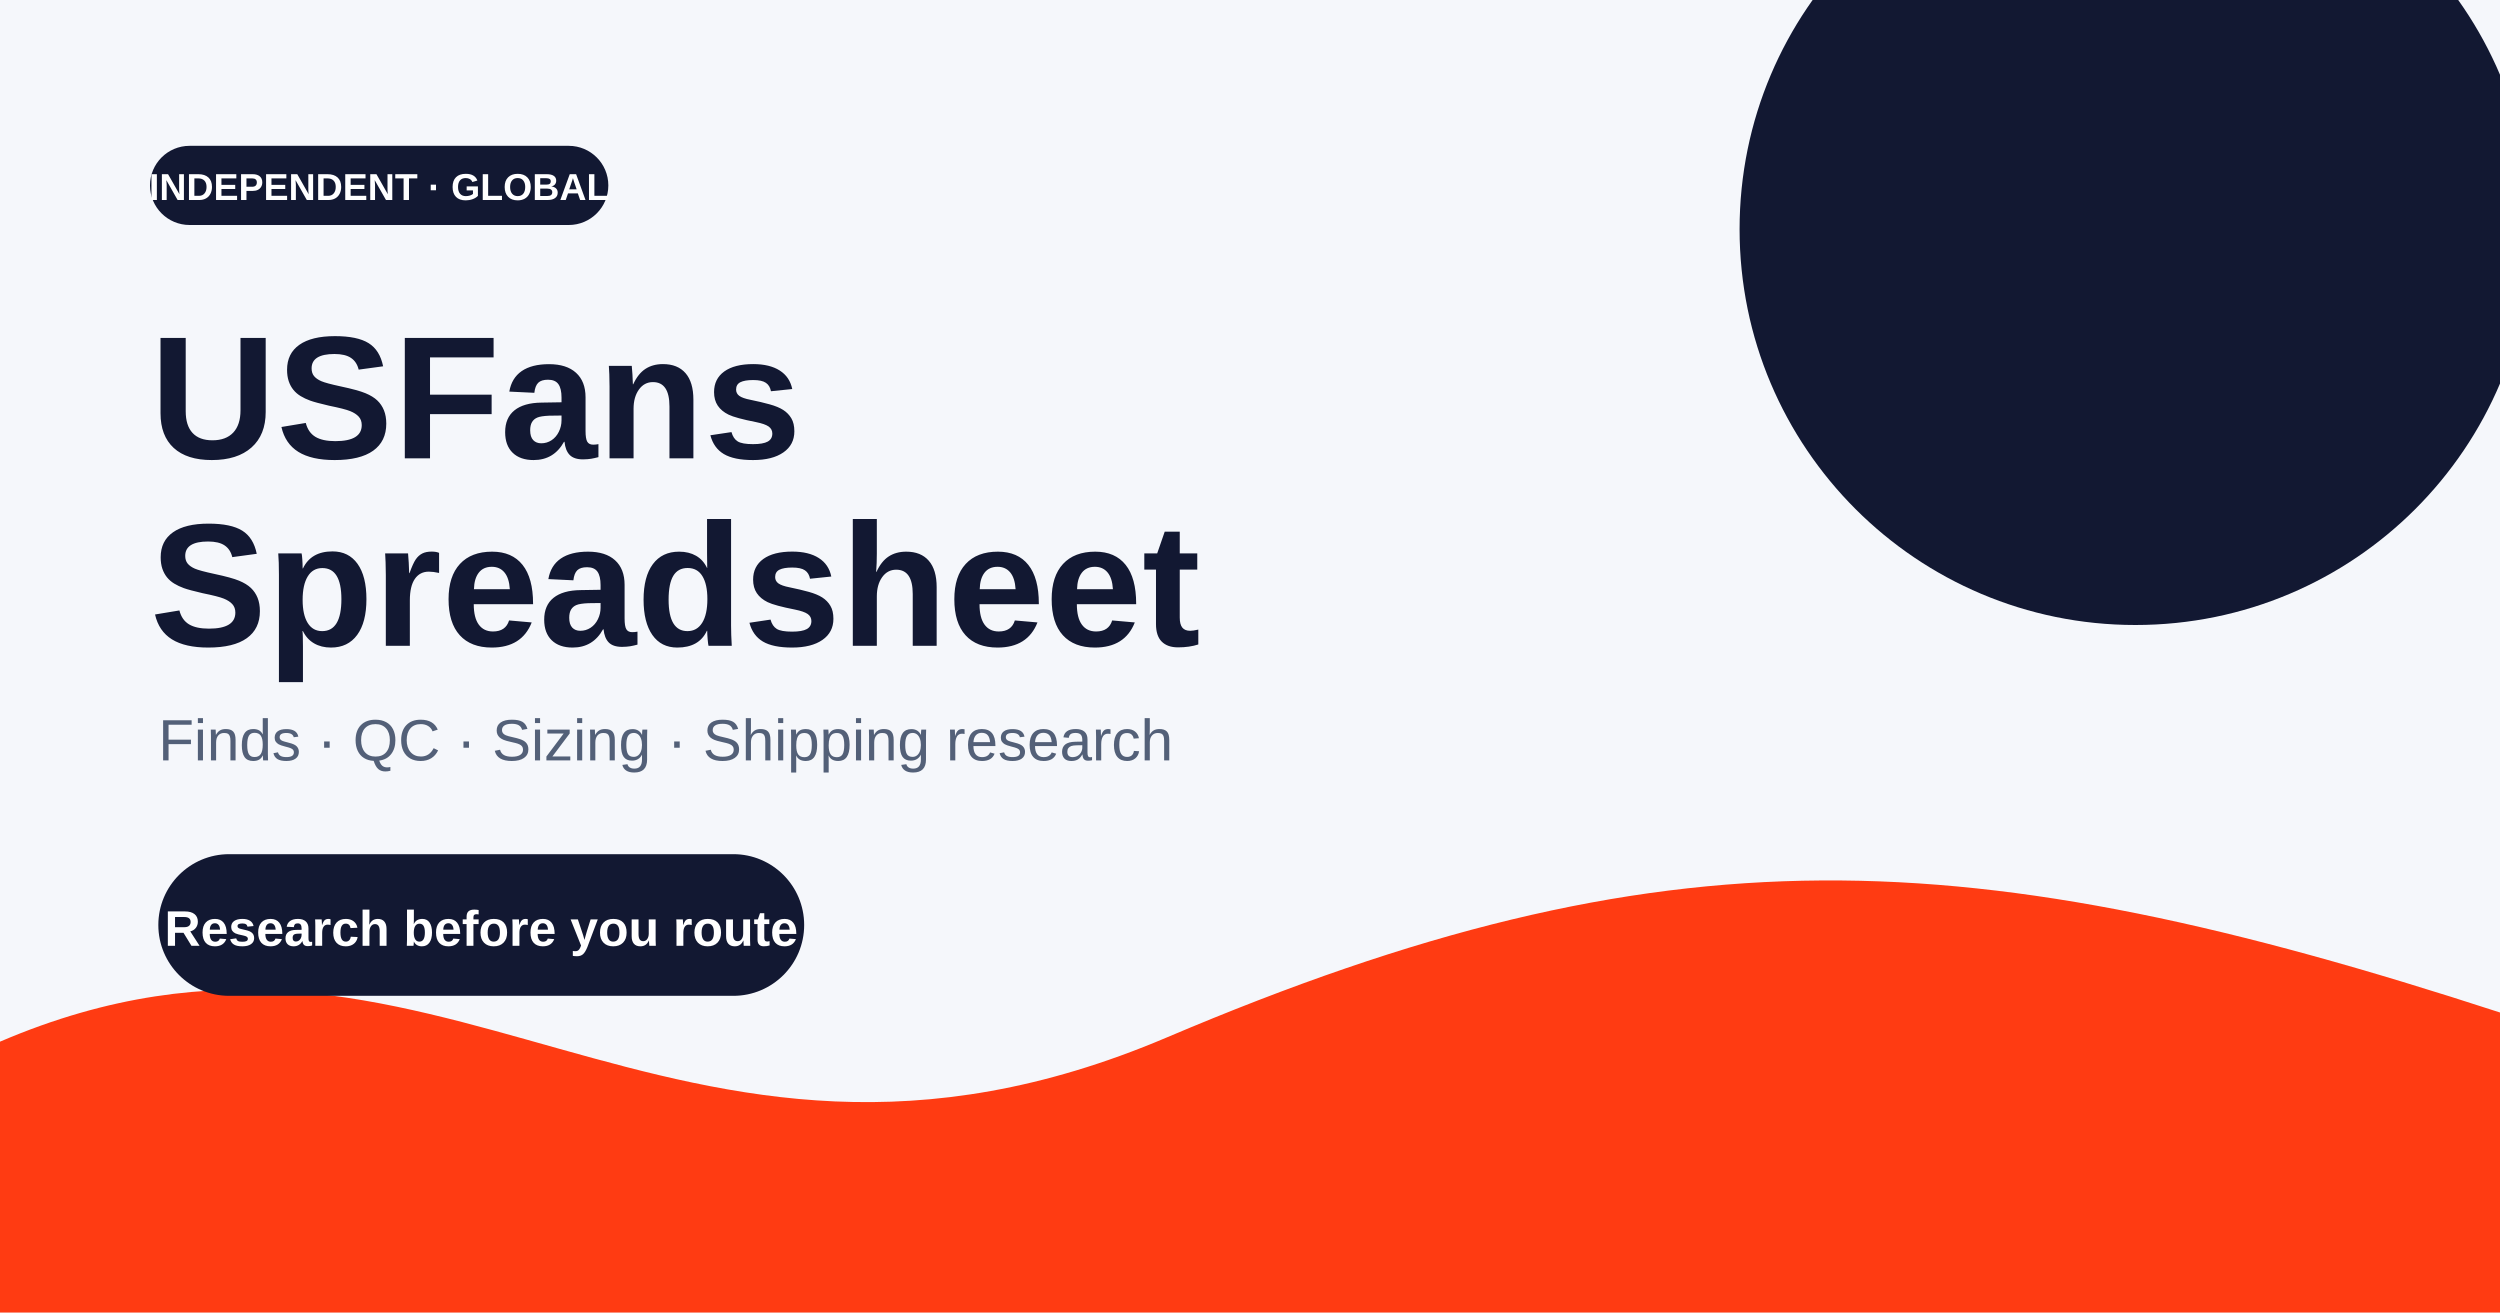
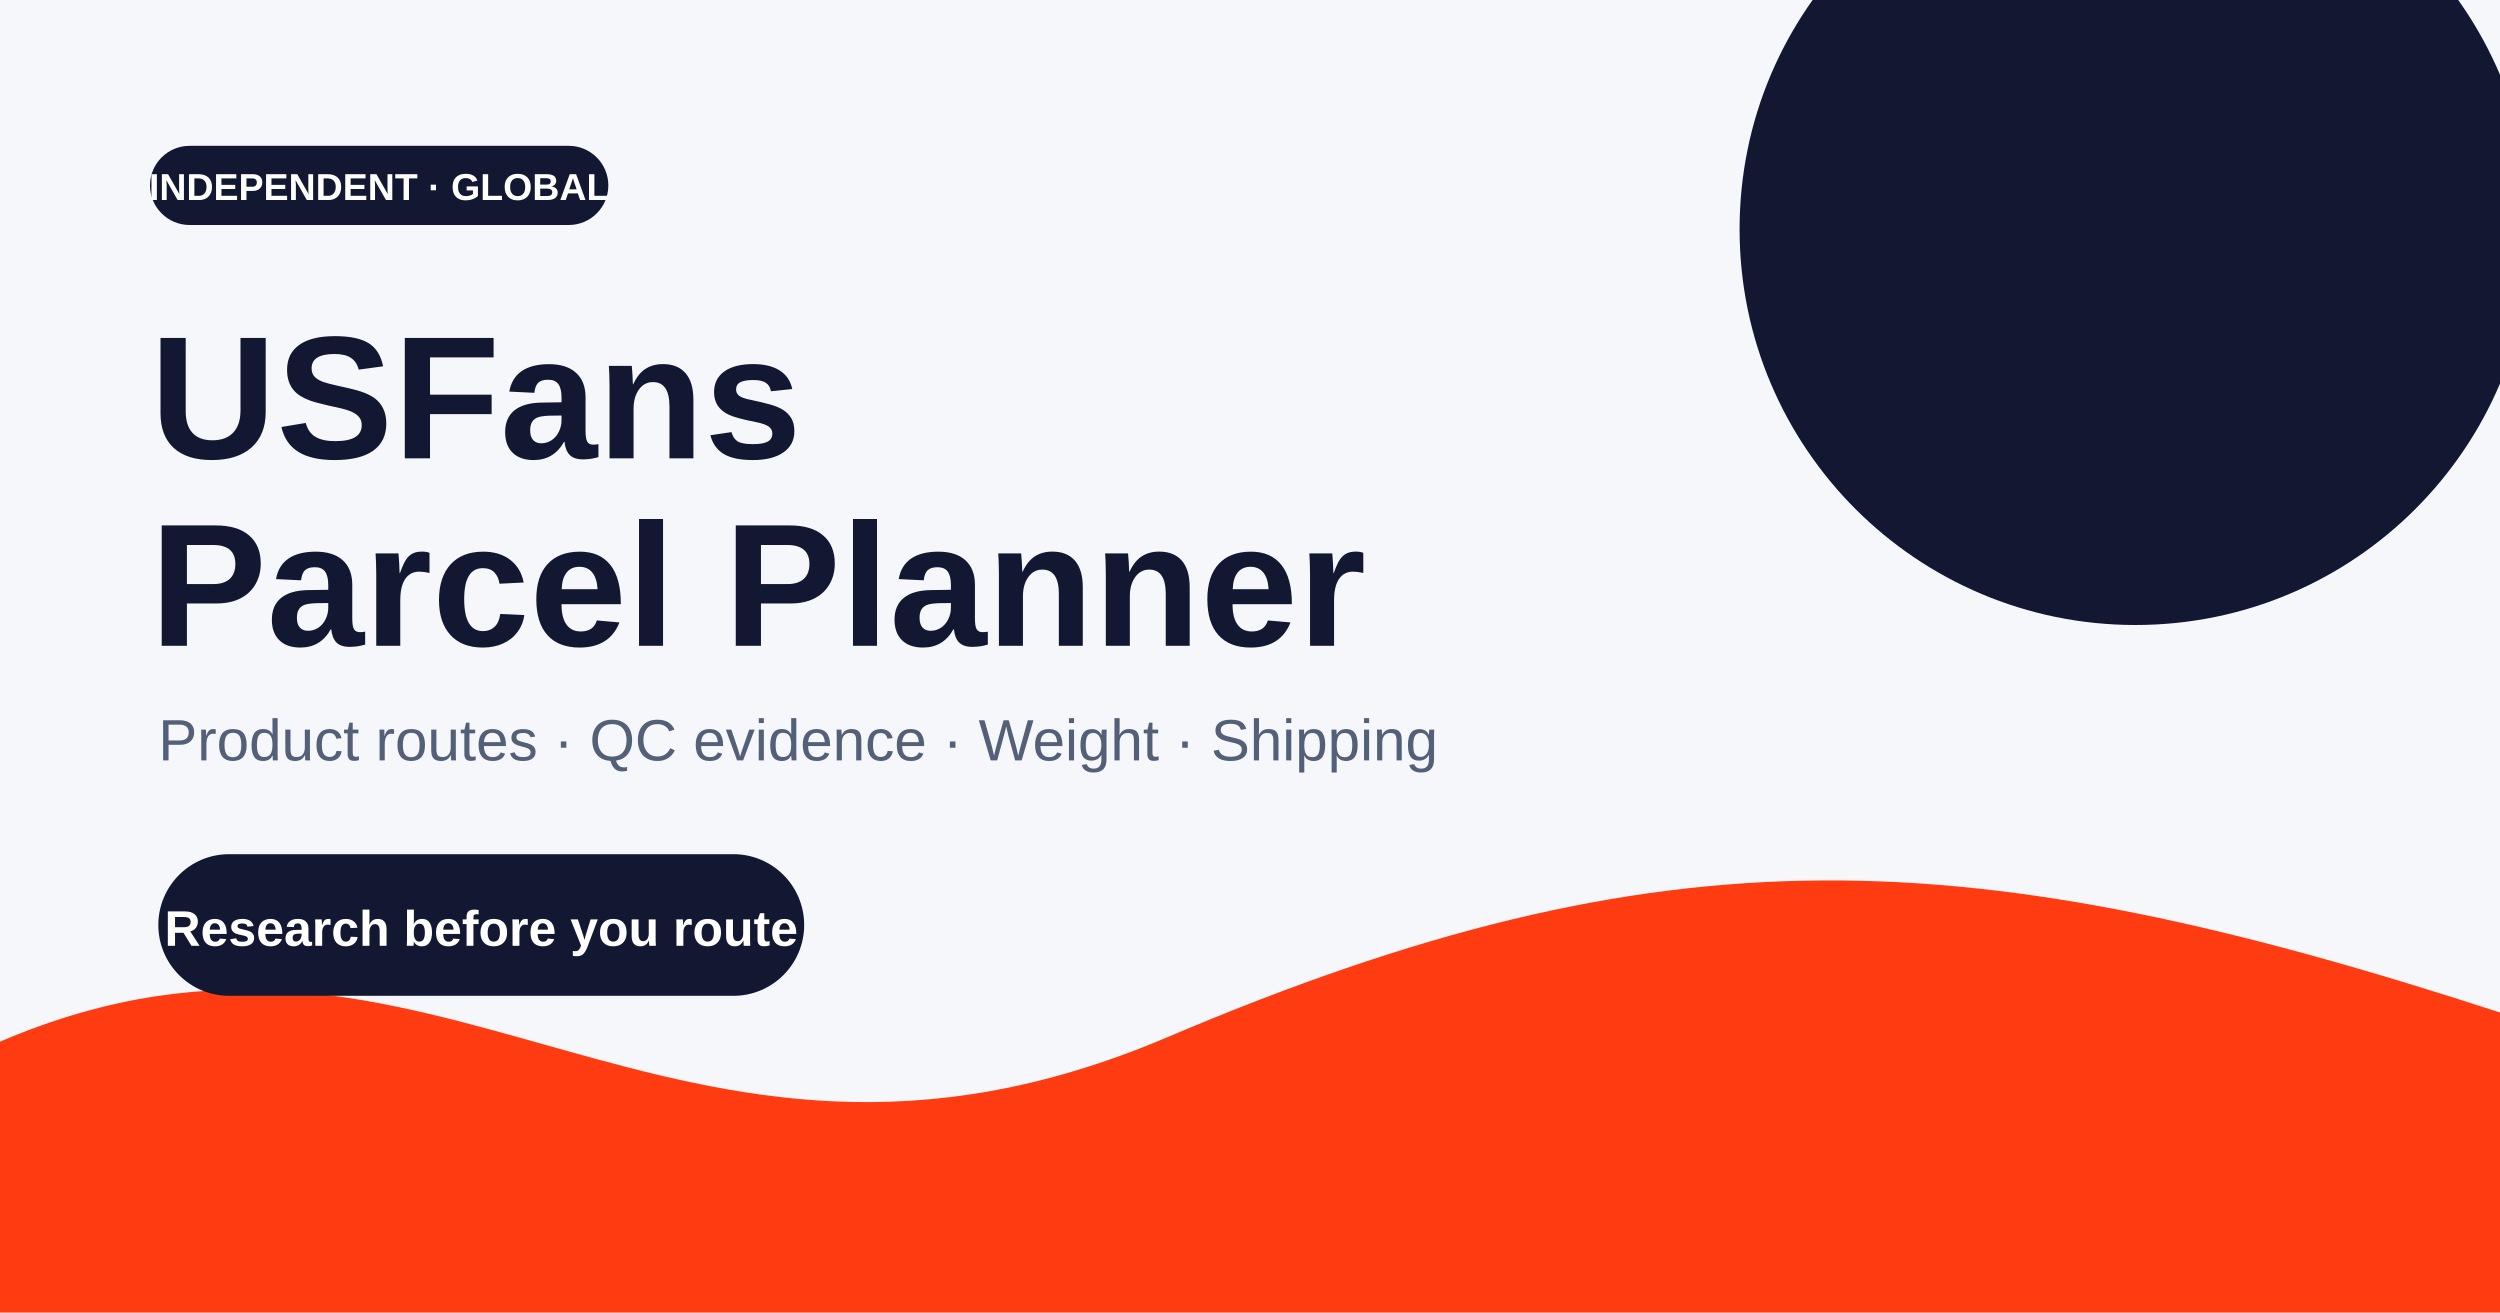
<svg xmlns="http://www.w3.org/2000/svg" width="1200" height="630" viewBox="0 0 1200 630" role="img" aria-label="USFans Index">
  <rect width="1200" height="630" fill="#f5f7fb" />
  <path d="M0 500C210 410 320 600 560 498s385-95 640-12v144H0Z" fill="#ff3b12" />
  <circle cx="1025" cy="110" r="190" fill="#121832" />
  <rect x="72" y="70" width="220" height="38" rx="19" fill="#121832" />
  <text x="182" y="96" text-anchor="middle" fill="#fff" font-family="Arial,sans-serif" font-size="18" font-weight="700">INDEPENDENT · GLOBAL</text>
  <text x="72" y="220" fill="#121832" font-family="Arial,sans-serif" font-size="84" font-weight="800">USFans</text>
-   <text x="72" y="310" fill="#121832" font-family="Arial,sans-serif" font-size="84" font-weight="800">Spreadsheet</text>
-   <text x="76" y="365" fill="#536078" font-family="Arial,sans-serif" font-size="28">Finds · QC · Sizing · Shipping research</text>
+   <text x="72" y="310" fill="#121832" font-family="Arial,sans-serif" font-size="84" font-weight="800">Parcel Planner</text>
+   <text x="76" y="365" fill="#536078" font-family="Arial,sans-serif" font-size="28">Product routes · QC evidence · Weight · Shipping</text>
  <rect x="76" y="410" width="310" height="68" rx="34" fill="#121832" />
  <text x="231" y="454" text-anchor="middle" fill="#fff" font-family="Arial,sans-serif" font-size="24" font-weight="700">Research before you route</text>
</svg>
